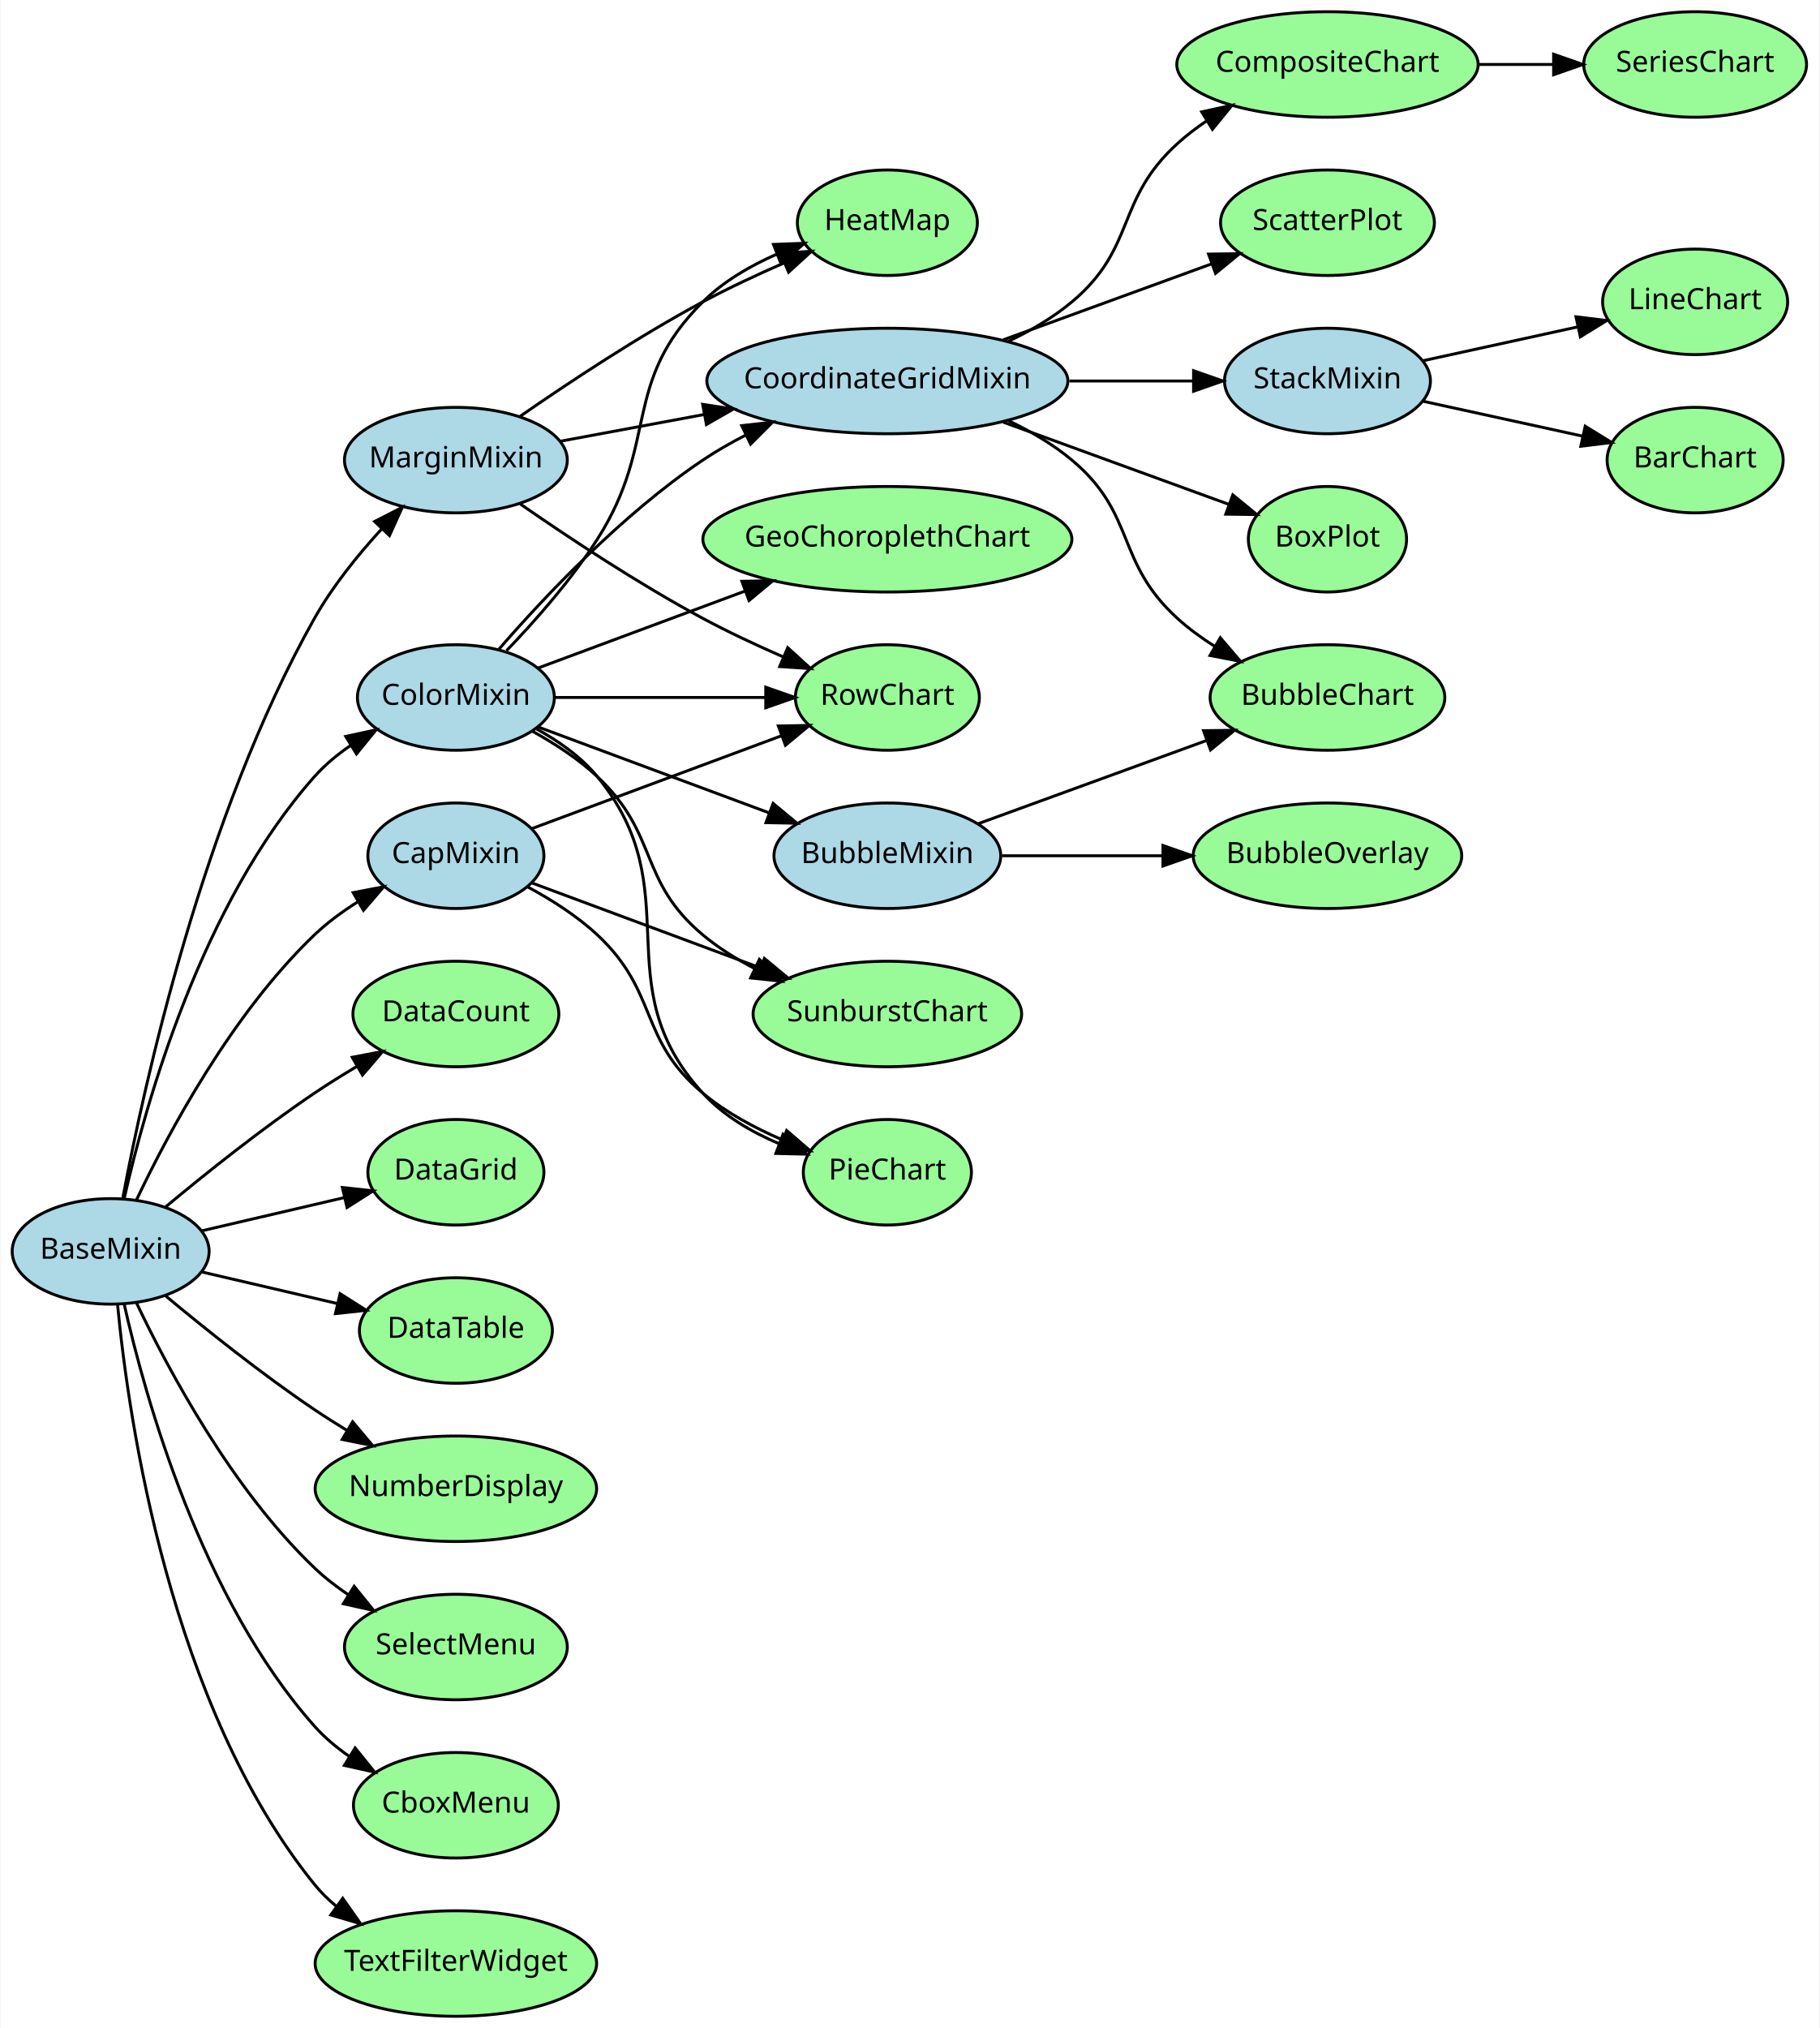
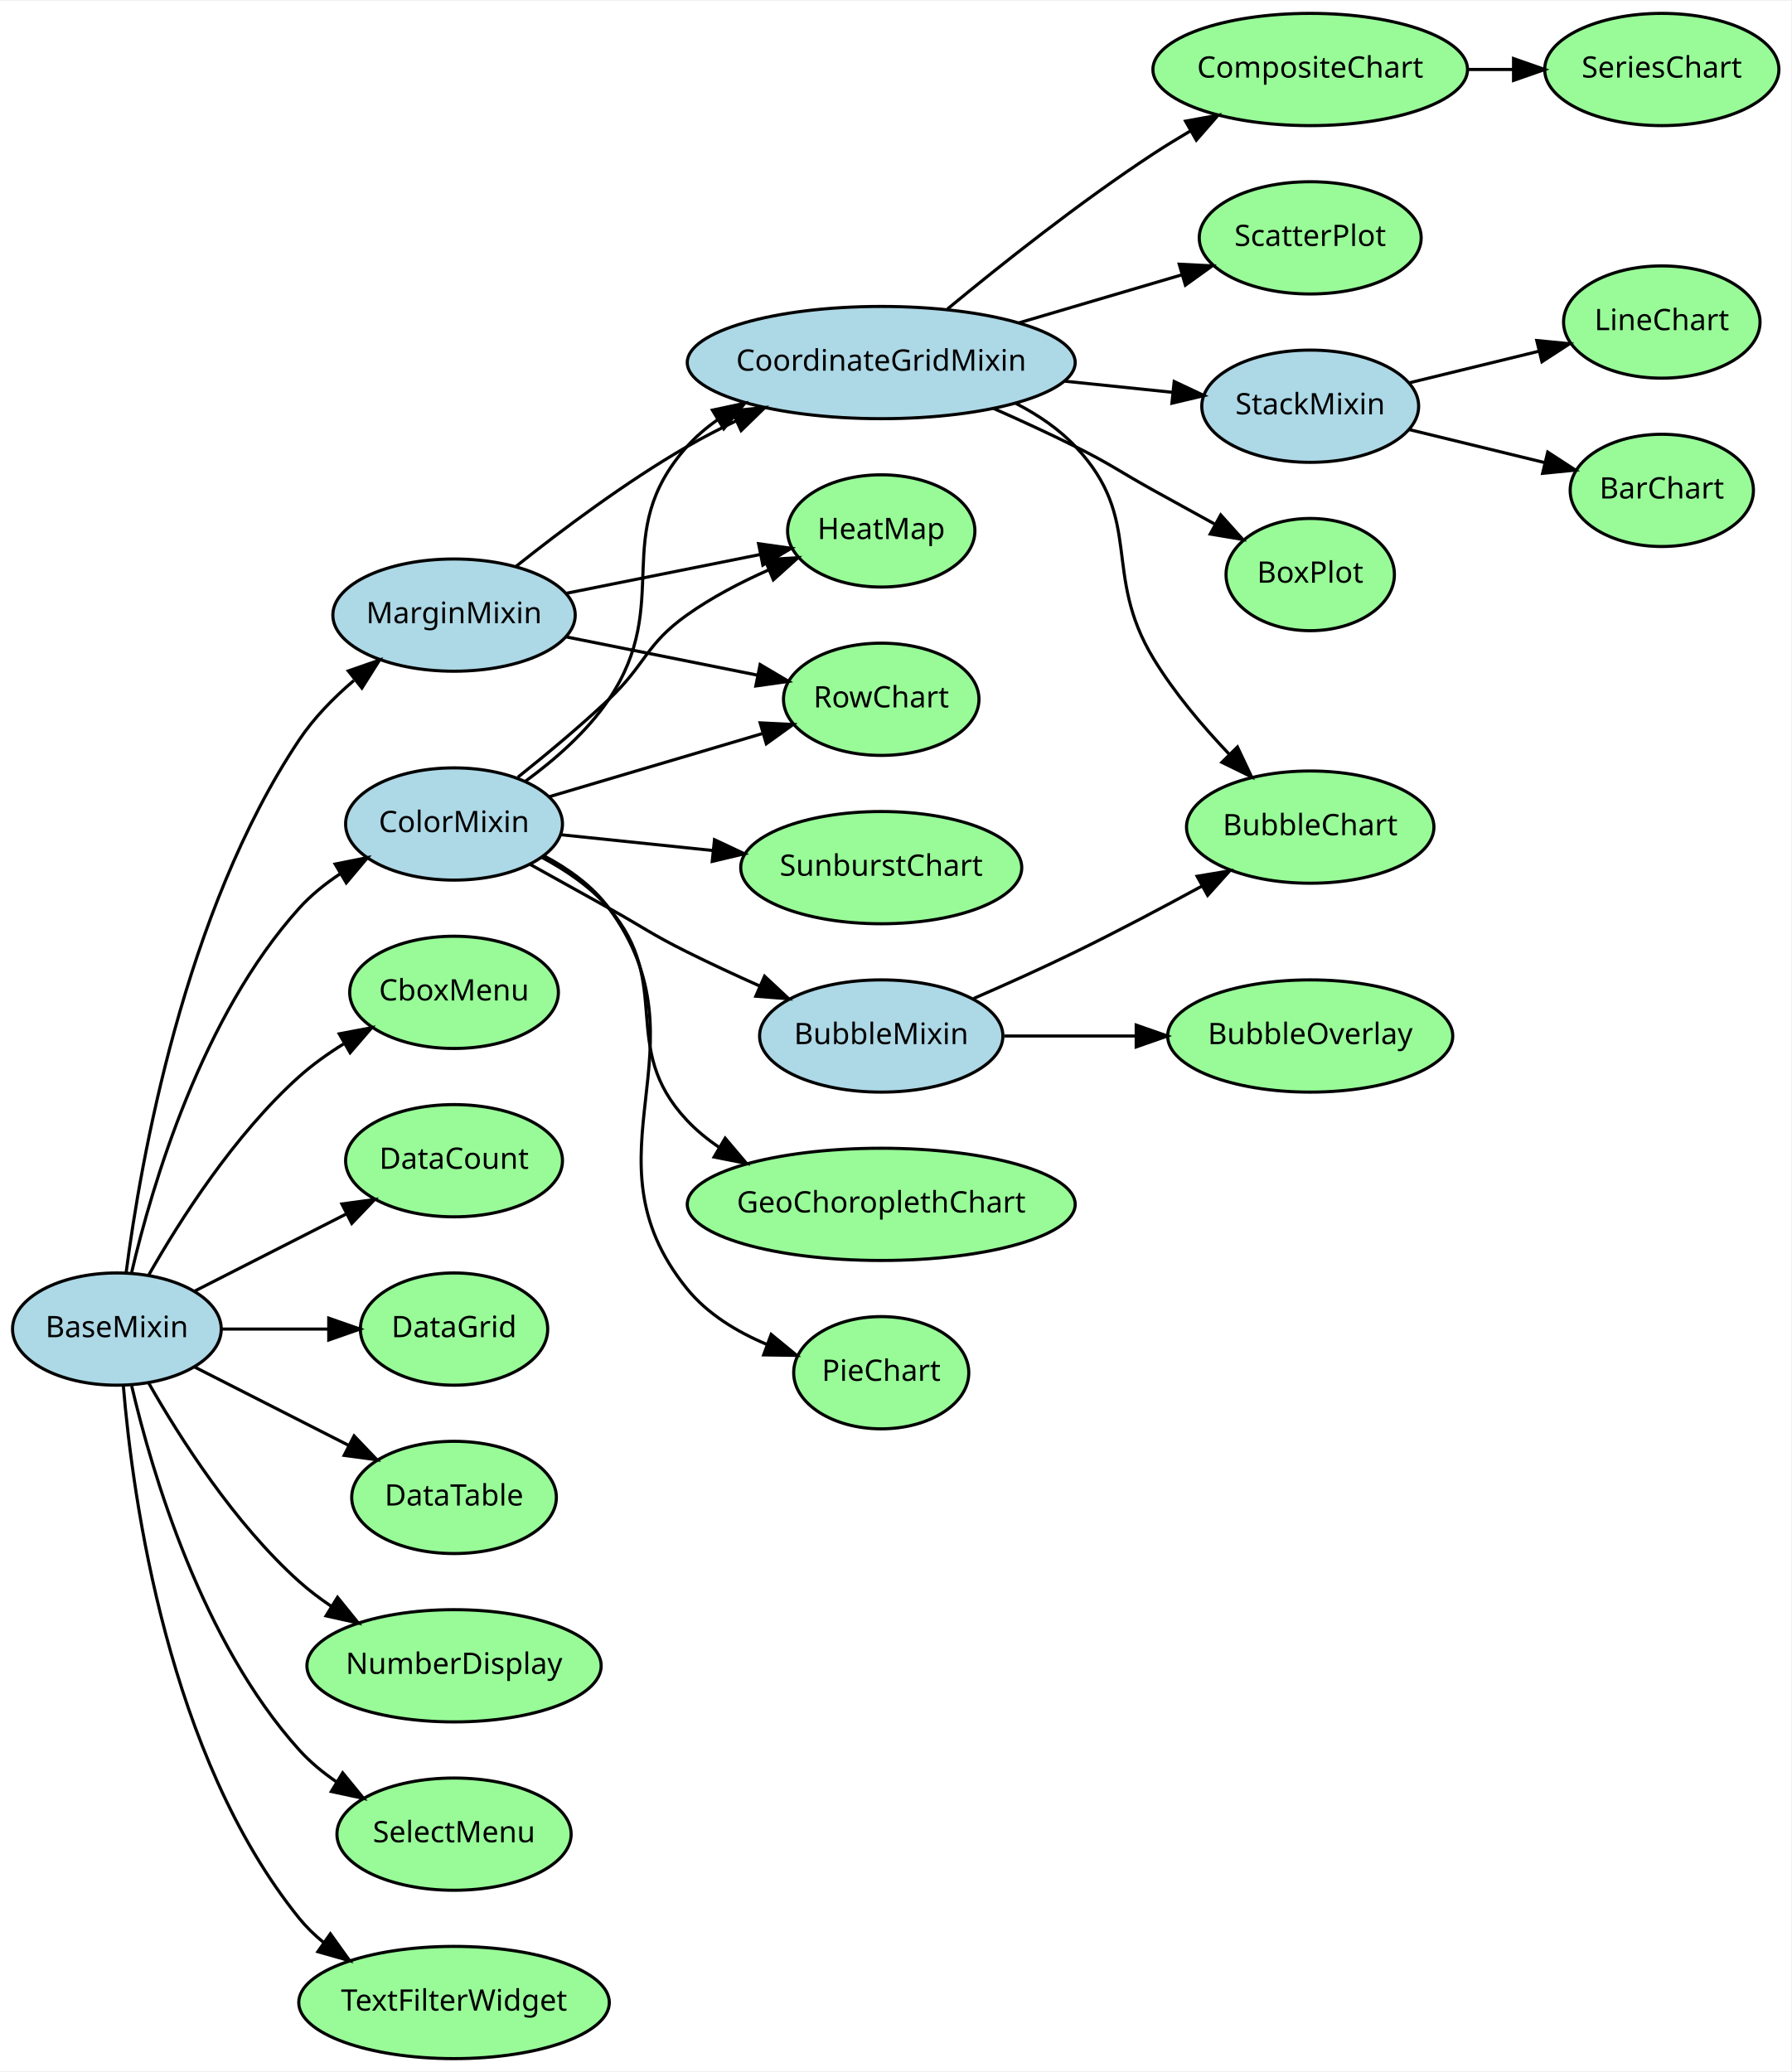
- <svg xmlns="http://www.w3.org/2000/svg" xmlns:xlink="http://www.w3.org/1999/xlink" width="621pt" height="692pt" viewBox="0.00 0.00 620.58 692.00">
-   <g id="graph0" class="graph" transform="scale(1 1) rotate(0) translate(4 688)">
-     <polygon fill="white" stroke="none" points="-4,4 -4,-688 616.576,-688 616.576,4 -4,4" />
+ <svg xmlns="http://www.w3.org/2000/svg" xmlns:xlink="http://www.w3.org/1999/xlink" width="574pt" height="664pt" viewBox="0.00 0.00 574.50 664.00">
+   <g id="graph0" class="graph" transform="scale(1 1) rotate(0) translate(4 660)">
+     <polygon fill="white" stroke="transparent" points="-4,4 -4,-660 570.5,-660 570.5,4 -4,4" />
    <g id="node1" class="node">
      <g id="a_node1">
-         <a xlink:href="BaseMixin.html" xlink:title="BaseMixin">
-           <ellipse fill="lightblue" stroke="black" cx="33.554" cy="-261" rx="33.608" ry="18" />
-           <text text-anchor="middle" x="33.554" y="-258.5" font-family="sans-serif" font-size="10.00">BaseMixin</text>
+         <a xlink:href="classes/basemixin.html" xlink:title="BaseMixin">
+           <ellipse fill="lightblue" stroke="black" cx="33.49" cy="-234" rx="33.47" ry="18" />
+           <text text-anchor="middle" x="33.49" y="-231.4" font-family="sans-serif" font-size="9.50">BaseMixin</text>
        </a>
      </g>
    </g>
    <g id="node2" class="node">
      <g id="a_node2">
-         <a xlink:href="ColorMixin.html" xlink:title="ColorMixin">
-           <ellipse fill="lightblue" stroke="black" cx="151.378" cy="-450" rx="33.608" ry="18" />
-           <text text-anchor="middle" x="151.378" y="-447.5" font-family="sans-serif" font-size="10.00">ColorMixin</text>
+         <a xlink:href="modules.html#colormixin" xlink:title="ColorMixin">
+           <ellipse fill="lightblue" stroke="black" cx="141.62" cy="-396" rx="34.78" ry="18" />
+           <text text-anchor="middle" x="141.62" y="-393.4" font-family="sans-serif" font-size="9.50">ColorMixin</text>
        </a>
      </g>
    </g>
    <g id="edge15" class="edge">
-       <path fill="none" stroke="black" d="M38.135,-278.845C45.38,-311.031 64.481,-379.496 103.108,-423 106.625,-426.962 110.87,-430.484 115.353,-433.568" />
-       <polygon fill="black" stroke="black" points="113.788,-436.714 124.142,-438.96 117.449,-430.747 113.788,-436.714" />
+       <path fill="none" stroke="black" d="M38.23,-252.22C44.8,-280.26 60.77,-334.37 91.97,-369 95.73,-373.17 100.29,-376.84 105.09,-380.02" />
+       <polygon fill="black" stroke="black" points="103.49,-383.14 113.88,-385.22 107.06,-377.12 103.49,-383.14" />
    </g>
    <g id="node3" class="node">
      <g id="a_node3">
-         <a xlink:href="MarginMixin.html" xlink:title="MarginMixin">
-           <ellipse fill="lightblue" stroke="black" cx="151.378" cy="-531" rx="38.028" ry="18" />
-           <text text-anchor="middle" x="151.378" y="-528.5" font-family="sans-serif" font-size="10.00">MarginMixin</text>
+         <a xlink:href="classes/marginmixin.html" xlink:title="MarginMixin">
+           <ellipse fill="lightblue" stroke="black" cx="141.62" cy="-463" rx="38.87" ry="18" />
+           <text text-anchor="middle" x="141.62" y="-460.4" font-family="sans-serif" font-size="9.50">MarginMixin</text>
        </a>
      </g>
    </g>
    <g id="edge17" class="edge">
-       <path fill="none" stroke="black" d="M37.681,-279.078C44.87,-317.501 64.959,-409.306 103.108,-477 109.258,-487.914 117.869,-498.585 126.059,-507.52" />
-       <polygon fill="black" stroke="black" points="123.645,-510.06 133.076,-514.888 128.714,-505.232 123.645,-510.06" />
+       <path fill="none" stroke="black" d="M36.46,-252.15C41.06,-287.66 55.01,-367.68 91.97,-423 96.67,-430.03 102.97,-436.47 109.48,-442.02" />
+       <polygon fill="black" stroke="black" points="107.71,-445.09 117.72,-448.57 112.07,-439.61 107.71,-445.09" />
+     </g>
+     <g id="node11" class="node">
+       <g id="a_node11">
+         <a xlink:href="classes/cboxmenu.html" xlink:title="CboxMenu">
+           <ellipse fill="palegreen" stroke="black" cx="141.62" cy="-342" rx="33.47" ry="18" />
+           <text text-anchor="middle" x="141.62" y="-339.4" font-family="sans-serif" font-size="9.50">CboxMenu</text>
+         </a>
+       </g>
+     </g>
+     <g id="edge27" class="edge">
+       <path fill="none" stroke="black" d="M43.63,-251.21C53.67,-268.88 71.16,-296.37 91.97,-315 96.25,-318.83 101.15,-322.33 106.17,-325.45" />
+       <polygon fill="black" stroke="black" points="104.8,-328.7 115.21,-330.66 108.29,-322.64 104.8,-328.7" />
+     </g>
+     <g id="node13" class="node">
+       <g id="a_node13">
+         <a xlink:href="classes/datacount.html" xlink:title="DataCount">
+           <ellipse fill="palegreen" stroke="black" cx="141.62" cy="-288" rx="34.78" ry="18" />
+           <text text-anchor="middle" x="141.62" y="-285.4" font-family="sans-serif" font-size="9.50">DataCount</text>
+         </a>
+       </g>
+     </g>
+     <g id="edge12" class="edge">
+       <path fill="none" stroke="black" d="M58.31,-246.12C72.71,-253.45 91.3,-262.91 107.17,-270.98" />
+       <polygon fill="black" stroke="black" points="105.65,-274.13 116.15,-275.55 108.82,-267.89 105.65,-274.13" />
+     </g>
+     <g id="node14" class="node">
+       <g id="a_node14">
+         <a xlink:href="classes/datagrid.html" xlink:title="DataGrid">
+           <ellipse fill="palegreen" stroke="black" cx="141.62" cy="-234" rx="30.04" ry="18" />
+           <text text-anchor="middle" x="141.62" y="-231.4" font-family="sans-serif" font-size="9.50">DataGrid</text>
+         </a>
+       </g>
+     </g>
+     <g id="edge13" class="edge">
+       <path fill="none" stroke="black" d="M67.2,-234C78.02,-234 90.17,-234 101.42,-234" />
+       <polygon fill="black" stroke="black" points="101.44,-237.5 111.44,-234 101.44,-230.5 101.44,-237.5" />
+     </g>
+     <g id="node15" class="node">
+       <g id="a_node15">
+         <a xlink:href="classes/datatable.html" xlink:title="DataTable">
+           <ellipse fill="palegreen" stroke="black" cx="141.62" cy="-180" rx="32.82" ry="18" />
+           <text text-anchor="middle" x="141.62" y="-177.4" font-family="sans-serif" font-size="9.50">DataTable</text>
+         </a>
+       </g>
+     </g>
+     <g id="edge14" class="edge">
+       <path fill="none" stroke="black" d="M58.31,-221.88C72.92,-214.45 91.83,-204.82 107.85,-196.68" />
+       <polygon fill="black" stroke="black" points="109.56,-199.73 116.88,-192.08 106.38,-193.49 109.56,-199.73" />
+     </g>
+     <g id="node19" class="node">
+       <g id="a_node19">
+         <a xlink:href="classes/numberdisplay.html" xlink:title="NumberDisplay">
+           <ellipse fill="palegreen" stroke="black" cx="141.62" cy="-126" rx="47.19" ry="18" />
+           <text text-anchor="middle" x="141.62" y="-123.4" font-family="sans-serif" font-size="9.50">NumberDisplay</text>
+         </a>
+       </g>
+     </g>
+     <g id="edge21" class="edge">
+       <path fill="none" stroke="black" d="M43.63,-216.79C53.67,-199.12 71.16,-171.63 91.97,-153 95.13,-150.17 98.64,-147.52 102.27,-145.07" />
+       <polygon fill="black" stroke="black" points="104.25,-147.96 110.91,-139.72 100.57,-142.01 104.25,-147.96" />
+     </g>
+     <g id="node23" class="node">
+       <g id="a_node23">
+         <a xlink:href="classes/selectmenu.html" xlink:title="SelectMenu">
+           <ellipse fill="palegreen" stroke="black" cx="141.62" cy="-72" rx="37.56" ry="18" />
+           <text text-anchor="middle" x="141.62" y="-69.4" font-family="sans-serif" font-size="9.50">SelectMenu</text>
+         </a>
+       </g>
+     </g>
+     <g id="edge26" class="edge">
+       <path fill="none" stroke="black" d="M38.23,-215.78C44.8,-187.74 60.77,-133.63 91.97,-99 95.44,-95.15 99.59,-91.73 103.98,-88.73" />
+       <polygon fill="black" stroke="black" points="105.9,-91.66 112.62,-83.46 102.26,-85.68 105.9,-91.66" />
+     </g>
+     <g id="node26" class="node">
+       <g id="a_node26">
+         <a xlink:href="classes/textfilterwidget.html" xlink:title="TextFilterWidget">
+           <ellipse fill="palegreen" stroke="black" cx="141.62" cy="-18" rx="49.8" ry="18" />
+           <text text-anchor="middle" x="141.62" y="-15.4" font-family="sans-serif" font-size="9.50">TextFilterWidget</text>
+         </a>
+       </g>
+     </g>
+     <g id="edge29" class="edge">
+       <path fill="none" stroke="black" d="M35.56,-215.78C38.58,-179.45 49.93,-97.02 91.97,-45 94.23,-42.21 96.85,-39.66 99.69,-37.34" />
+       <polygon fill="black" stroke="black" points="101.96,-40.03 108.13,-31.41 97.94,-34.3 101.96,-40.03" />
+     </g>
+     <g id="node4" class="node">
+       <g id="a_node4">
+         <a xlink:href="modules.html#bubblemixin" xlink:title="BubbleMixin">
+           <ellipse fill="lightblue" stroke="black" cx="278.63" cy="-328" rx="39.02" ry="18" />
+           <text text-anchor="middle" x="278.63" y="-325.4" font-family="sans-serif" font-size="9.50">BubbleMixin</text>
+         </a>
+       </g>
+     </g>
+     <g id="edge8" class="edge">
+       <path fill="none" stroke="black" d="M165.9,-383.11C173.94,-378.65 183.01,-373.61 191.28,-369 202.4,-362.8 204.88,-360.68 216.28,-355 223.76,-351.27 231.87,-347.51 239.66,-344.03" />
+       <polygon fill="black" stroke="black" points="241.21,-347.17 248.96,-339.94 238.4,-340.76 241.21,-347.17" />
+     </g>
+     <g id="node5" class="node">
+       <g id="a_node5">
+         <a xlink:href="classes/coordinategridmixin.html" xlink:title="CoordinateGridMixin">
+           <ellipse fill="lightblue" stroke="black" cx="278.63" cy="-544" rx="62.21" ry="18" />
+           <text text-anchor="middle" x="278.63" y="-541.4" font-family="sans-serif" font-size="9.50">CoordinateGridMixin</text>
+         </a>
+       </g>
+     </g>
+     <g id="edge1" class="edge">
+       <path fill="none" stroke="black" d="M164.51,-409.71C173.92,-416.58 184.33,-425.65 191.28,-436 212.27,-467.28 191.21,-488.87 216.28,-517 219.15,-520.23 222.48,-523.08 226.08,-525.61" />
+       <polygon fill="black" stroke="black" points="224.49,-528.74 234.85,-530.94 228.12,-522.76 224.49,-528.74" />
+     </g>
+     <g id="node16" class="node">
+       <g id="a_node16">
+         <a xlink:href="classes/geochoroplethchart.html" xlink:title="GeoChoroplethChart">
+           <ellipse fill="palegreen" stroke="black" cx="278.63" cy="-274" rx="62.21" ry="18" />
+           <text text-anchor="middle" x="278.63" y="-271.4" font-family="sans-serif" font-size="9.50">GeoChoroplethChart</text>
+         </a>
+       </g>
+     </g>
+     <g id="edge16" class="edge">
+       <path fill="none" stroke="black" d="M169.83,-385.27C177.59,-381.14 185.5,-375.75 191.28,-369 212.22,-344.54 194.23,-324.47 216.28,-301 219.36,-297.71 222.92,-294.81 226.74,-292.23" />
+       <polygon fill="black" stroke="black" points="228.57,-295.22 235.42,-287.13 225.02,-289.18 228.57,-295.22" />
+     </g>
+     <g id="node17" class="node">
+       <g id="a_node17">
+         <a xlink:href="classes/heatmap.html" xlink:title="HeatMap">
+           <ellipse fill="palegreen" stroke="black" cx="278.63" cy="-490" rx="30.04" ry="18" />
+           <text text-anchor="middle" x="278.63" y="-487.4" font-family="sans-serif" font-size="9.50">HeatMap</text>
+         </a>
+       </g>
+     </g>
+     <g id="edge19" class="edge">
+       <path fill="none" stroke="black" d="M162.08,-411C171.19,-418.27 182.05,-427.3 191.28,-436 203.18,-447.22 202.96,-453.51 216.28,-463 224.21,-468.65 233.52,-473.5 242.45,-477.46" />
+       <polygon fill="black" stroke="black" points="241.34,-480.78 251.91,-481.4 244.03,-474.32 241.34,-480.78" />
+     </g>
+     <g id="node20" class="node">
+       <g id="a_node20">
+         <a xlink:href="classes/piechart.html" xlink:title="PieChart">
+           <ellipse fill="palegreen" stroke="black" cx="278.63" cy="-220" rx="28.08" ry="18" />
+           <text text-anchor="middle" x="278.63" y="-217.4" font-family="sans-serif" font-size="9.50">PieChart</text>
+         </a>
+       </g>
+     </g>
+     <g id="edge22" class="edge">
+       <path fill="none" stroke="black" d="M170.47,-385.78C178.26,-381.67 186.02,-376.16 191.28,-369 224.03,-324.38 181.51,-290.07 216.28,-247 222.86,-238.85 232.39,-233.09 241.99,-229.06" />
+       <polygon fill="black" stroke="black" points="243.33,-232.29 251.51,-225.56 240.92,-225.72 243.33,-232.29" />
+     </g>
+     <g id="node21" class="node">
+       <g id="a_node21">
+         <a xlink:href="classes/rowchart.html" xlink:title="RowChart">
+           <ellipse fill="palegreen" stroke="black" cx="278.63" cy="-436" rx="31.35" ry="18" />
+           <text text-anchor="middle" x="278.63" y="-433.4" font-family="sans-serif" font-size="9.50">RowChart</text>
+         </a>
+       </g>
+     </g>
+     <g id="edge24" class="edge">
+       <path fill="none" stroke="black" d="M172.25,-404.78C192.35,-410.73 219.08,-418.65 240.59,-425.03" />
+       <polygon fill="black" stroke="black" points="239.79,-428.44 250.37,-427.92 241.77,-421.73 239.79,-428.44" />
+     </g>
+     <g id="node25" class="node">
+       <g id="a_node25">
+         <a xlink:href="classes/sunburstchart.html" xlink:title="SunburstChart">
+           <ellipse fill="palegreen" stroke="black" cx="278.63" cy="-382" rx="45.07" ry="18" />
+           <text text-anchor="middle" x="278.63" y="-379.4" font-family="sans-serif" font-size="9.50">SunburstChart</text>
+         </a>
+       </g>
+     </g>
+     <g id="edge28" class="edge">
+       <path fill="none" stroke="black" d="M175.65,-392.58C190.39,-391.05 208.13,-389.21 224.65,-387.49" />
+       <polygon fill="black" stroke="black" points="225.15,-390.96 234.74,-386.45 224.43,-384 225.15,-390.96" />
+     </g>
+     <g id="edge2" class="edge">
+       <path fill="none" stroke="black" d="M161.53,-478.65C175.96,-490.14 196.64,-505.66 216.28,-517 221.31,-519.91 226.72,-522.71 232.16,-525.33" />
+       <polygon fill="black" stroke="black" points="230.75,-528.54 241.29,-529.57 233.7,-522.19 230.75,-528.54" />
+     </g>
+     <g id="edge18" class="edge">
+       <path fill="none" stroke="black" d="M177.39,-469.95C196.55,-473.79 220.36,-478.55 239.96,-482.47" />
+       <polygon fill="black" stroke="black" points="239.29,-485.9 249.78,-484.43 240.66,-479.04 239.29,-485.9" />
+     </g>
+     <g id="edge23" class="edge">
+       <path fill="none" stroke="black" d="M177.39,-456.05C196.2,-452.29 219.48,-447.63 238.87,-443.75" />
+       <polygon fill="black" stroke="black" points="239.78,-447.14 248.9,-441.75 238.41,-440.27 239.78,-447.14" />
+     </g>
+     <g id="node9" class="node">
+       <g id="a_node9">
+         <a xlink:href="classes/bubblechart.html" xlink:title="BubbleChart">
+           <ellipse fill="palegreen" stroke="black" cx="416.21" cy="-395" rx="39.68" ry="18" />
+           <text text-anchor="middle" x="416.21" y="-392.4" font-family="sans-serif" font-size="9.50">BubbleChart</text>
+         </a>
+       </g>
+     </g>
+     <g id="edge7" class="edge">
+       <path fill="none" stroke="black" d="M308.26,-340.03C318.65,-344.55 330.42,-349.84 340.98,-355 354.43,-361.57 368.97,-369.26 381.58,-376.14" />
+       <polygon fill="black" stroke="black" points="379.94,-379.23 390.39,-380.98 383.31,-373.1 379.94,-379.23" />
+     </g>
+     <g id="node10" class="node">
+       <g id="a_node10">
+         <a xlink:href="classes/bubbleoverlay.html" xlink:title="BubbleOverlay">
+           <ellipse fill="palegreen" stroke="black" cx="416.21" cy="-328" rx="45.72" ry="18" />
+           <text text-anchor="middle" x="416.21" y="-325.4" font-family="sans-serif" font-size="9.50">BubbleOverlay</text>
+         </a>
+       </g>
+     </g>
+     <g id="edge9" class="edge">
+       <path fill="none" stroke="black" d="M318.12,-328C331.22,-328 346.14,-328 360.28,-328" />
+       <polygon fill="black" stroke="black" points="360.4,-331.5 370.4,-328 360.4,-324.5 360.4,-331.5" />
+     </g>
+     <g id="node6" class="node">
+       <g id="a_node6">
+         <a xlink:href="classes/stackmixin.html" xlink:title="StackMixin">
+           <ellipse fill="lightblue" stroke="black" cx="416.21" cy="-530" rx="34.78" ry="18" />
+           <text text-anchor="middle" x="416.21" y="-527.4" font-family="sans-serif" font-size="9.50">StackMixin</text>
+         </a>
+       </g>
+     </g>
+     <g id="edge3" class="edge">
+       <path fill="none" stroke="black" d="M337.52,-538.02C349.09,-536.83 361.04,-535.59 372.01,-534.46" />
+       <polygon fill="black" stroke="black" points="372.58,-537.92 382.17,-533.41 371.86,-530.96 372.58,-537.92" />
+     </g>
+     <g id="node8" class="node">
+       <g id="a_node8">
+         <a xlink:href="classes/boxplot.html" xlink:title="BoxPlot">
+           <ellipse fill="palegreen" stroke="black" cx="416.21" cy="-476" rx="27" ry="18" />
+           <text text-anchor="middle" x="416.21" y="-473.4" font-family="sans-serif" font-size="9.50">BoxPlot</text>
+         </a>
+       </g>
+     </g>
+     <g id="edge5" class="edge">
+       <path fill="none" stroke="black" d="M314.62,-529.3C323.31,-525.45 332.55,-521.21 340.98,-517 352.38,-511.32 354.85,-509.17 365.98,-503 372.29,-499.51 379.05,-495.78 385.49,-492.25" />
+       <polygon fill="black" stroke="black" points="387.51,-495.13 394.59,-487.26 384.14,-489 387.51,-495.13" />
+     </g>
+     <g id="edge6" class="edge">
+       <path fill="none" stroke="black" d="M321.85,-530.87C328.9,-527.24 335.65,-522.68 340.98,-517 363.03,-493.53 349.27,-476.52 365.98,-449 372.61,-438.1 381.62,-427.43 390.13,-418.49" />
+       <polygon fill="black" stroke="black" points="392.87,-420.7 397.4,-411.12 387.88,-415.78 392.87,-420.7" />
+     </g>
+     <g id="node12" class="node">
+       <g id="a_node12">
+         <a xlink:href="classes/compositechart.html" xlink:title="CompositeChart">
+           <ellipse fill="palegreen" stroke="black" cx="416.21" cy="-638" rx="50.46" ry="18" />
+           <text text-anchor="middle" x="416.21" y="-635.4" font-family="sans-serif" font-size="9.50">CompositeChart</text>
+         </a>
+       </g>
+     </g>
+     <g id="edge10" class="edge">
+       <path fill="none" stroke="black" d="M299.89,-561.2C316.97,-575.34 342.35,-595.49 365.98,-611 369.75,-613.47 373.77,-615.93 377.82,-618.31" />
+       <polygon fill="black" stroke="black" points="376.22,-621.43 386.65,-623.33 379.68,-615.34 376.22,-621.43" />
+     </g>
+     <g id="node22" class="node">
+       <g id="a_node22">
+         <a xlink:href="classes/scatterplot.html" xlink:title="ScatterPlot">
+           <ellipse fill="palegreen" stroke="black" cx="416.21" cy="-584" rx="35.59" ry="18" />
+           <text text-anchor="middle" x="416.21" y="-581.4" font-family="sans-serif" font-size="9.50">ScatterPlot</text>
+         </a>
+       </g>
+     </g>
+     <g id="edge25" class="edge">
+       <path fill="none" stroke="black" d="M322.9,-556.77C339.59,-561.69 358.57,-567.29 374.96,-572.12" />
+       <polygon fill="black" stroke="black" points="374.2,-575.55 384.78,-575.02 376.18,-568.84 374.2,-575.55" />
    </g>
    <g id="node7" class="node">
      <g id="a_node7">
-         <a xlink:href="CapMixin.html" xlink:title="CapMixin">
-           <ellipse fill="lightblue" stroke="black" cx="151.378" cy="-396" rx="30.044" ry="18" />
-           <text text-anchor="middle" x="151.378" y="-393.5" font-family="sans-serif" font-size="10.00">CapMixin</text>
-         </a>
-       </g>
-     </g>
-     <g id="edge23" class="edge">
-       <path fill="none" stroke="black" d="M42.356,-278.535C53.281,-301.551 74.993,-342.167 103.108,-369 107.487,-373.18 112.635,-376.959 117.893,-380.276" />
-       <polygon fill="black" stroke="black" points="116.323,-383.412 126.728,-385.41 119.84,-377.359 116.323,-383.412" />
-     </g>
-     <g id="node14" class="node">
-       <g id="a_node14">
-         <a xlink:href="DataCount.html" xlink:title="DataCount">
-           <ellipse fill="palegreen" stroke="black" cx="151.378" cy="-342" rx="35.141" ry="18" />
-           <text text-anchor="middle" x="151.378" y="-339.5" font-family="sans-serif" font-size="10.00">DataCount</text>
-         </a>
-       </g>
-     </g>
-     <g id="edge12" class="edge">
-       <path fill="none" stroke="black" d="M52.332,-276.198C65.857,-287.46 85.142,-302.891 103.108,-315 107.712,-318.103 112.692,-321.204 117.634,-324.141" />
-       <polygon fill="black" stroke="black" points="115.989,-327.232 126.397,-329.213 119.496,-321.174 115.989,-327.232" />
-     </g>
-     <g id="node15" class="node">
-       <g id="a_node15">
-         <a xlink:href="DataGrid.html" xlink:title="DataGrid">
-           <ellipse fill="palegreen" stroke="black" cx="151.378" cy="-288" rx="30.044" ry="18" />
-           <text text-anchor="middle" x="151.378" y="-285.5" font-family="sans-serif" font-size="10.00">DataGrid</text>
-         </a>
-       </g>
-     </g>
-     <g id="edge13" class="edge">
-       <path fill="none" stroke="black" d="M64.683,-268.023C79.528,-271.484 97.566,-275.689 113.256,-279.347" />
-       <polygon fill="black" stroke="black" points="112.637,-282.796 123.171,-281.658 114.227,-275.979 112.637,-282.796" />
-     </g>
-     <g id="node16" class="node">
-       <g id="a_node16">
-         <a xlink:href="DataTable.html" xlink:title="DataTable">
-           <ellipse fill="palegreen" stroke="black" cx="151.378" cy="-234" rx="32.93" ry="18" />
-           <text text-anchor="middle" x="151.378" y="-231.5" font-family="sans-serif" font-size="10.00">DataTable</text>
-         </a>
-       </g>
-     </g>
-     <g id="edge14" class="edge">
-       <path fill="none" stroke="black" d="M64.683,-253.977C78.734,-250.701 95.644,-246.759 110.717,-243.246" />
-       <polygon fill="black" stroke="black" points="111.856,-246.574 120.801,-240.895 110.267,-239.757 111.856,-246.574" />
-     </g>
-     <g id="node20" class="node">
-       <g id="a_node20">
-         <a xlink:href="NumberDisplay.html" xlink:title="NumberDisplay">
-           <ellipse fill="palegreen" stroke="black" cx="151.378" cy="-180" rx="48.042" ry="18" />
-           <text text-anchor="middle" x="151.378" y="-177.5" font-family="sans-serif" font-size="10.00">NumberDisplay</text>
-         </a>
-       </g>
-     </g>
-     <g id="edge21" class="edge">
-       <path fill="none" stroke="black" d="M52.332,-245.802C65.857,-234.54 85.142,-219.109 103.108,-207 106.634,-204.623 110.382,-202.247 114.163,-199.946" />
-       <polygon fill="black" stroke="black" points="116.134,-202.847 122.961,-194.746 112.572,-196.821 116.134,-202.847" />
+         <a xlink:href="classes/barchart.html" xlink:title="BarChart">
+           <ellipse fill="palegreen" stroke="black" cx="528.97" cy="-503" rx="29.39" ry="18" />
+           <text text-anchor="middle" x="528.97" y="-500.4" font-family="sans-serif" font-size="9.50">BarChart</text>
+         </a>
+       </g>
+     </g>
+     <g id="edge4" class="edge">
+       <path fill="none" stroke="black" d="M447.77,-522.55C461.27,-519.26 477.25,-515.36 491.38,-511.92" />
+       <polygon fill="black" stroke="black" points="492.39,-515.28 501.28,-509.51 490.74,-508.47 492.39,-515.28" />
+     </g>
+     <g id="node18" class="node">
+       <g id="a_node18">
+         <a xlink:href="classes/linechart.html" xlink:title="LineChart">
+           <ellipse fill="palegreen" stroke="black" cx="528.97" cy="-557" rx="31.51" ry="18" />
+           <text text-anchor="middle" x="528.97" y="-554.4" font-family="sans-serif" font-size="9.50">LineChart</text>
+         </a>
+       </g>
+     </g>
+     <g id="edge20" class="edge">
+       <path fill="none" stroke="black" d="M447.77,-537.45C460.63,-540.58 475.74,-544.27 489.36,-547.59" />
+       <polygon fill="black" stroke="black" points="488.87,-551.07 499.41,-550.04 490.53,-544.27 488.87,-551.07" />
    </g>
    <g id="node24" class="node">
      <g id="a_node24">
-         <a xlink:href="SelectMenu.html" xlink:title="SelectMenu">
-           <ellipse fill="palegreen" stroke="black" cx="151.378" cy="-126" rx="38.028" ry="18" />
-           <text text-anchor="middle" x="151.378" y="-123.5" font-family="sans-serif" font-size="10.00">SelectMenu</text>
-         </a>
-       </g>
-     </g>
-     <g id="edge29" class="edge">
-       <path fill="none" stroke="black" d="M42.356,-243.465C53.281,-220.449 74.993,-179.833 103.108,-153 106.599,-149.668 110.578,-146.591 114.711,-143.8" />
-       <polygon fill="black" stroke="black" points="116.644,-146.72 123.306,-138.482 112.96,-140.767 116.644,-146.72" />
-     </g>
-     <g id="node25" class="node">
-       <g id="a_node25">
-         <a xlink:href="CboxMenu.html" xlink:title="CboxMenu">
-           <ellipse fill="palegreen" stroke="black" cx="151.378" cy="-72" rx="34.964" ry="18" />
-           <text text-anchor="middle" x="151.378" y="-69.5" font-family="sans-serif" font-size="10.00">CboxMenu</text>
-         </a>
-       </g>
-     </g>
-     <g id="edge30" class="edge">
-       <path fill="none" stroke="black" d="M38.135,-243.155C45.38,-210.969 64.481,-142.504 103.108,-99 106.549,-95.124 110.685,-91.67 115.061,-88.634" />
-       <polygon fill="black" stroke="black" points="116.994,-91.554 123.651,-83.312 113.307,-85.604 116.994,-91.554" />
-     </g>
-     <g id="node27" class="node">
-       <g id="a_node27">
-         <a xlink:href="TextFilterWidget.html" xlink:title="TextFilterWidget">
-           <ellipse fill="palegreen" stroke="black" cx="151.378" cy="-18" rx="48.042" ry="18" />
-           <text text-anchor="middle" x="151.378" y="-15.5" font-family="sans-serif" font-size="10.00">TextFilterWidget</text>
-         </a>
-       </g>
-     </g>
-     <g id="edge33" class="edge">
-       <path fill="none" stroke="black" d="M35.889,-243.002C39.701,-203.127 53.779,-106.052 103.108,-45 105.313,-42.271 107.872,-39.765 110.637,-37.476" />
-       <polygon fill="black" stroke="black" points="112.76,-40.261 118.85,-31.591 108.682,-34.571 112.76,-40.261" />
-     </g>
-     <g id="node4" class="node">
-       <g id="a_node4">
-         <a xlink:href="BubbleMixin.html" xlink:title="BubbleMixin">
-           <ellipse fill="lightblue" stroke="black" cx="298.635" cy="-396" rx="38.704" ry="18" />
-           <text text-anchor="middle" x="298.635" y="-393.5" font-family="sans-serif" font-size="10.00">BubbleMixin</text>
-         </a>
-       </g>
-     </g>
-     <g id="edge8" class="edge">
-       <path fill="none" stroke="black" d="M179.359,-439.97C201.523,-431.73 233.225,-419.945 258.229,-410.649" />
-       <polygon fill="black" stroke="black" points="259.641,-413.858 267.795,-407.093 257.202,-407.297 259.641,-413.858" />
-     </g>
-     <g id="node5" class="node">
-       <g id="a_node5">
-         <a xlink:href="CoordinateGridMixin.html" xlink:title="CoordinateGridMixin">
-           <ellipse fill="lightblue" stroke="black" cx="298.635" cy="-558" rx="61.62" ry="18" />
-           <text text-anchor="middle" x="298.635" y="-555.5" font-family="sans-serif" font-size="10.00">CoordinateGridMixin</text>
-         </a>
-       </g>
-     </g>
-     <g id="edge1" class="edge">
-       <path fill="none" stroke="black" d="M165.99,-466.398C181.413,-484.165 208.019,-512.453 235.648,-531 240.217,-534.067 245.19,-536.916 250.268,-539.524" />
-       <polygon fill="black" stroke="black" points="248.926,-542.762 259.454,-543.953 251.966,-536.457 248.926,-542.762" />
-     </g>
-     <g id="node17" class="node">
-       <g id="a_node17">
-         <a xlink:href="GeoChoroplethChart.html" xlink:title="GeoChoroplethChart">
-           <ellipse fill="palegreen" stroke="black" cx="298.635" cy="-504" rx="62.974" ry="18" />
-           <text text-anchor="middle" x="298.635" y="-501.5" font-family="sans-serif" font-size="10.00">GeoChoroplethChart</text>
-         </a>
-       </g>
-     </g>
-     <g id="edge16" class="edge">
-       <path fill="none" stroke="black" d="M179.359,-460.03C199.19,-467.402 226.655,-477.613 250.128,-486.339" />
-       <polygon fill="black" stroke="black" points="248.979,-489.646 259.572,-489.85 251.419,-483.085 248.979,-489.646" />
-     </g>
-     <g id="node18" class="node">
-       <g id="a_node18">
-         <a xlink:href="HeatMap.html" xlink:title="HeatMap">
-           <ellipse fill="palegreen" stroke="black" cx="298.635" cy="-612" rx="30.721" ry="18" />
-           <text text-anchor="middle" x="298.635" y="-609.5" font-family="sans-serif" font-size="10.00">HeatMap</text>
-         </a>
-       </g>
-     </g>
-     <g id="edge19" class="edge">
-       <path fill="none" stroke="black" d="M168.672,-465.98C178.501,-476.218 190.792,-490.141 199.648,-504 220.862,-537.196 207.688,-557.247 235.648,-585 242.697,-591.997 251.858,-597.318 260.964,-601.306" />
-       <polygon fill="black" stroke="black" points="259.756,-604.592 270.343,-604.995 262.318,-598.078 259.756,-604.592" />
-     </g>
-     <g id="node21" class="node">
-       <g id="a_node21">
-         <a xlink:href="PieChart.html" xlink:title="PieChart">
-           <ellipse fill="palegreen" stroke="black" cx="298.635" cy="-288" rx="28.69" ry="18" />
-           <text text-anchor="middle" x="298.635" y="-285.5" font-family="sans-serif" font-size="10.00">PieChart</text>
-         </a>
-       </g>
-     </g>
-     <g id="edge22" class="edge">
-       <path fill="none" stroke="black" d="M178.934,-439.233C186.48,-435.102 194.135,-429.724 199.648,-423 231.73,-383.875 201.499,-352.334 235.648,-315 242.66,-307.335 252.232,-301.742 261.755,-297.706" />
-       <polygon fill="black" stroke="black" points="263.037,-300.963 271.167,-294.169 260.575,-294.411 263.037,-300.963" />
-     </g>
-     <g id="node22" class="node">
-       <g id="a_node22">
-         <a xlink:href="RowChart.html" xlink:title="RowChart">
-           <ellipse fill="palegreen" stroke="black" cx="298.635" cy="-450" rx="31.4" ry="18" />
-           <text text-anchor="middle" x="298.635" y="-447.5" font-family="sans-serif" font-size="10.00">RowChart</text>
-         </a>
-       </g>
-     </g>
-     <g id="edge27" class="edge">
-       <path fill="none" stroke="black" d="M184.977,-450C206.302,-450 234.324,-450 257.086,-450" />
-       <polygon fill="black" stroke="black" points="257.131,-453.5 267.131,-450 257.131,-446.5 257.131,-453.5" />
-     </g>
-     <g id="node26" class="node">
-       <g id="a_node26">
-         <a xlink:href="SunburstChart.html" xlink:title="SunburstChart">
-           <ellipse fill="palegreen" stroke="black" cx="298.635" cy="-342" rx="45.832" ry="18" />
-           <text text-anchor="middle" x="298.635" y="-339.5" font-family="sans-serif" font-size="10.00">SunburstChart</text>
-         </a>
-       </g>
-     </g>
-     <g id="edge31" class="edge">
-       <path fill="none" stroke="black" d="M177.406,-438.529C185.055,-434.312 193.153,-429.061 199.648,-423 220.736,-403.32 213.527,-387.511 235.648,-369 240.91,-364.597 247.001,-360.796 253.268,-357.554" />
-       <polygon fill="black" stroke="black" points="254.95,-360.63 262.499,-353.196 251.962,-354.3 254.95,-360.63" />
-     </g>
-     <g id="edge2" class="edge">
-       <path fill="none" stroke="black" d="M187.171,-537.467C201.767,-540.18 219.192,-543.419 235.84,-546.514" />
-       <polygon fill="black" stroke="black" points="235.602,-550.029 246.073,-548.416 236.881,-543.147 235.602,-550.029" />
-     </g>
-     <g id="edge18" class="edge">
-       <path fill="none" stroke="black" d="M173.355,-545.983C189.849,-557.421 213.64,-573.175 235.648,-585 244.474,-589.742 254.305,-594.323 263.49,-598.324" />
-       <polygon fill="black" stroke="black" points="262.186,-601.573 272.758,-602.265 264.925,-595.131 262.186,-601.573" />
-     </g>
-     <g id="edge26" class="edge">
-       <path fill="none" stroke="black" d="M173.355,-516.017C189.849,-504.579 213.64,-488.825 235.648,-477 244.397,-472.299 254.134,-467.756 263.25,-463.781" />
-       <polygon fill="black" stroke="black" points="264.628,-466.998 272.458,-459.86 261.886,-460.557 264.628,-466.998" />
-     </g>
-     <g id="node10" class="node">
-       <g id="a_node10">
-         <a xlink:href="BubbleChart.html" xlink:title="BubbleChart">
-           <ellipse fill="palegreen" stroke="black" cx="448.836" cy="-450" rx="40.058" ry="18" />
-           <text text-anchor="middle" x="448.836" y="-447.5" font-family="sans-serif" font-size="10.00">BubbleChart</text>
-         </a>
-       </g>
-     </g>
-     <g id="edge7" class="edge">
-       <path fill="none" stroke="black" d="M329.626,-406.928C352.101,-415.117 383.088,-426.408 407.697,-435.375" />
-       <polygon fill="black" stroke="black" points="406.532,-438.675 417.126,-438.81 408.928,-432.098 406.532,-438.675" />
-     </g>
-     <g id="node11" class="node">
-       <g id="a_node11">
-         <a xlink:href="BubbleOverlay.html" xlink:title="BubbleOverlay">
-           <ellipse fill="palegreen" stroke="black" cx="448.836" cy="-396" rx="45.832" ry="18" />
-           <text text-anchor="middle" x="448.836" y="-393.5" font-family="sans-serif" font-size="10.00">BubbleOverlay</text>
-         </a>
-       </g>
-     </g>
-     <g id="edge9" class="edge">
-       <path fill="none" stroke="black" d="M337.801,-396C354.439,-396 374.267,-396 392.478,-396" />
-       <polygon fill="black" stroke="black" points="392.687,-399.5 402.687,-396 392.687,-392.5 392.687,-399.5" />
-     </g>
-     <g id="node6" class="node">
-       <g id="a_node6">
-         <a xlink:href="StackMixin.html" xlink:title="StackMixin">
-           <ellipse fill="lightblue" stroke="black" cx="448.836" cy="-558" rx="35.141" ry="18" />
-           <text text-anchor="middle" x="448.836" y="-555.5" font-family="sans-serif" font-size="10.00">StackMixin</text>
-         </a>
-       </g>
-     </g>
-     <g id="edge3" class="edge">
-       <path fill="none" stroke="black" d="M360.77,-558C374.863,-558 389.601,-558 402.86,-558" />
-       <polygon fill="black" stroke="black" points="403.136,-561.5 413.136,-558 403.136,-554.5 403.136,-561.5" />
-     </g>
-     <g id="node9" class="node">
-       <g id="a_node9">
-         <a xlink:href="BoxPlot.html" xlink:title="BoxPlot">
-           <ellipse fill="palegreen" stroke="black" cx="448.836" cy="-504" rx="27" ry="18" />
-           <text text-anchor="middle" x="448.836" y="-501.5" font-family="sans-serif" font-size="10.00">BoxPlot</text>
-         </a>
-       </g>
-     </g>
-     <g id="edge5" class="edge">
-       <path fill="none" stroke="black" d="M338.186,-543.953C362.093,-535.242 392.47,-524.174 415.185,-515.897" />
-       <polygon fill="black" stroke="black" points="416.523,-519.135 424.72,-512.423 414.126,-512.558 416.523,-519.135" />
-     </g>
-     <g id="edge6" class="edge">
-       <path fill="none" stroke="black" d="M339.949,-544.458C347.616,-540.807 355.231,-536.349 361.622,-531 383.743,-512.489 376.284,-496.408 397.622,-477 401.459,-473.51 405.83,-470.317 410.355,-467.446" />
-       <polygon fill="black" stroke="black" points="412.264,-470.384 419.146,-462.329 408.743,-464.335 412.264,-470.384" />
-     </g>
-     <g id="node12" class="node">
-       <g id="a_node12">
-         <a xlink:href="CompositeChart.html" xlink:title="CompositeChart">
-           <ellipse fill="palegreen" stroke="black" cx="448.836" cy="-666" rx="51.428" ry="18" />
-           <text text-anchor="middle" x="448.836" y="-663.5" font-family="sans-serif" font-size="10.00">CompositeChart</text>
-         </a>
-       </g>
-     </g>
-     <g id="edge10" class="edge">
-       <path fill="none" stroke="black" d="M339.949,-571.542C347.616,-575.193 355.231,-579.651 361.622,-585 383.743,-603.511 376.284,-619.592 397.622,-639 400.711,-641.81 404.146,-644.427 407.728,-646.838" />
-       <polygon fill="black" stroke="black" points="405.91,-649.829 416.262,-652.085 409.577,-643.866 405.91,-649.829" />
-     </g>
-     <g id="node23" class="node">
-       <g id="a_node23">
-         <a xlink:href="ScatterPlot.html" xlink:title="ScatterPlot">
-           <ellipse fill="palegreen" stroke="black" cx="448.836" cy="-612" rx="36.494" ry="18" />
-           <text text-anchor="middle" x="448.836" y="-609.5" font-family="sans-serif" font-size="10.00">ScatterPlot</text>
-         </a>
-       </g>
-     </g>
-     <g id="edge28" class="edge">
-       <path fill="none" stroke="black" d="M338.186,-572.047C360.052,-580.014 387.33,-589.953 409.209,-597.925" />
-       <polygon fill="black" stroke="black" points="408.248,-601.3 418.842,-601.435 410.644,-594.723 408.248,-601.3" />
-     </g>
-     <g id="node8" class="node">
-       <g id="a_node8">
-         <a xlink:href="BarChart.html" xlink:title="BarChart">
-           <ellipse fill="palegreen" stroke="black" cx="574.313" cy="-531" rx="30.044" ry="18" />
-           <text text-anchor="middle" x="574.313" y="-528.5" font-family="sans-serif" font-size="10.00">BarChart</text>
-         </a>
-       </g>
-     </g>
-     <g id="edge4" class="edge">
-       <path fill="none" stroke="black" d="M481.634,-551.047C498.24,-547.416 518.658,-542.951 536.007,-539.157" />
-       <polygon fill="black" stroke="black" points="536.794,-542.568 545.816,-537.013 535.299,-535.73 536.794,-542.568" />
-     </g>
-     <g id="node19" class="node">
-       <g id="a_node19">
-         <a xlink:href="LineChart.html" xlink:title="LineChart">
-           <ellipse fill="palegreen" stroke="black" cx="574.313" cy="-585" rx="31.577" ry="18" />
-           <text text-anchor="middle" x="574.313" y="-582.5" font-family="sans-serif" font-size="10.00">LineChart</text>
-         </a>
-       </g>
-     </g>
-     <g id="edge20" class="edge">
-       <path fill="none" stroke="black" d="M481.634,-564.953C497.611,-568.447 517.118,-572.712 534.024,-576.409" />
-       <polygon fill="black" stroke="black" points="533.643,-579.908 544.16,-578.625 535.139,-573.07 533.643,-579.908" />
-     </g>
-     <g id="edge24" class="edge">
-       <path fill="none" stroke="black" d="M175.947,-385.324C184.014,-380.979 192.739,-375.448 199.648,-369 220.736,-349.32 213.527,-333.511 235.648,-315 243.532,-308.403 253.276,-303.159 262.685,-299.116" />
-       <polygon fill="black" stroke="black" points="264.261,-302.257 272.277,-295.33 261.691,-295.746 264.261,-302.257" />
-     </g>
-     <g id="edge25" class="edge">
-       <path fill="none" stroke="black" d="M177.349,-405.283C200.797,-414 236.11,-427.128 262.417,-436.908" />
-       <polygon fill="black" stroke="black" points="261.422,-440.272 272.015,-440.476 263.861,-433.71 261.422,-440.272" />
-     </g>
-     <g id="edge32" class="edge">
-       <path fill="none" stroke="black" d="M177.349,-386.717C198.783,-378.749 230.132,-367.095 255.453,-357.682" />
-       <polygon fill="black" stroke="black" points="256.675,-360.961 264.829,-354.196 254.236,-354.4 256.675,-360.961" />
-     </g>
-     <g id="node13" class="node">
-       <g id="a_node13">
-         <a xlink:href="SeriesChart.html" xlink:title="SeriesChart">
-           <ellipse fill="palegreen" stroke="black" cx="574.313" cy="-666" rx="38.028" ry="18" />
-           <text text-anchor="middle" x="574.313" y="-663.5" font-family="sans-serif" font-size="10.00">SeriesChart</text>
+         <a xlink:href="classes/serieschart.html" xlink:title="SeriesChart">
+           <ellipse fill="palegreen" stroke="black" cx="528.97" cy="-638" rx="37.56" ry="18" />
+           <text text-anchor="middle" x="528.97" y="-635.4" font-family="sans-serif" font-size="9.50">SeriesChart</text>
        </a>
      </g>
    </g>
    <g id="edge11" class="edge">
-       <path fill="none" stroke="black" d="M500.059,-666C508.603,-666 517.452,-666 525.92,-666" />
-       <polygon fill="black" stroke="black" points="526.014,-669.5 536.014,-666 526.014,-662.5 526.014,-669.5" />
+       <path fill="none" stroke="black" d="M466.76,-638C471.56,-638 476.41,-638 481.18,-638" />
+       <polygon fill="black" stroke="black" points="481.42,-641.5 491.42,-638 481.42,-634.5 481.42,-641.5" />
    </g>
  </g>
</svg>
